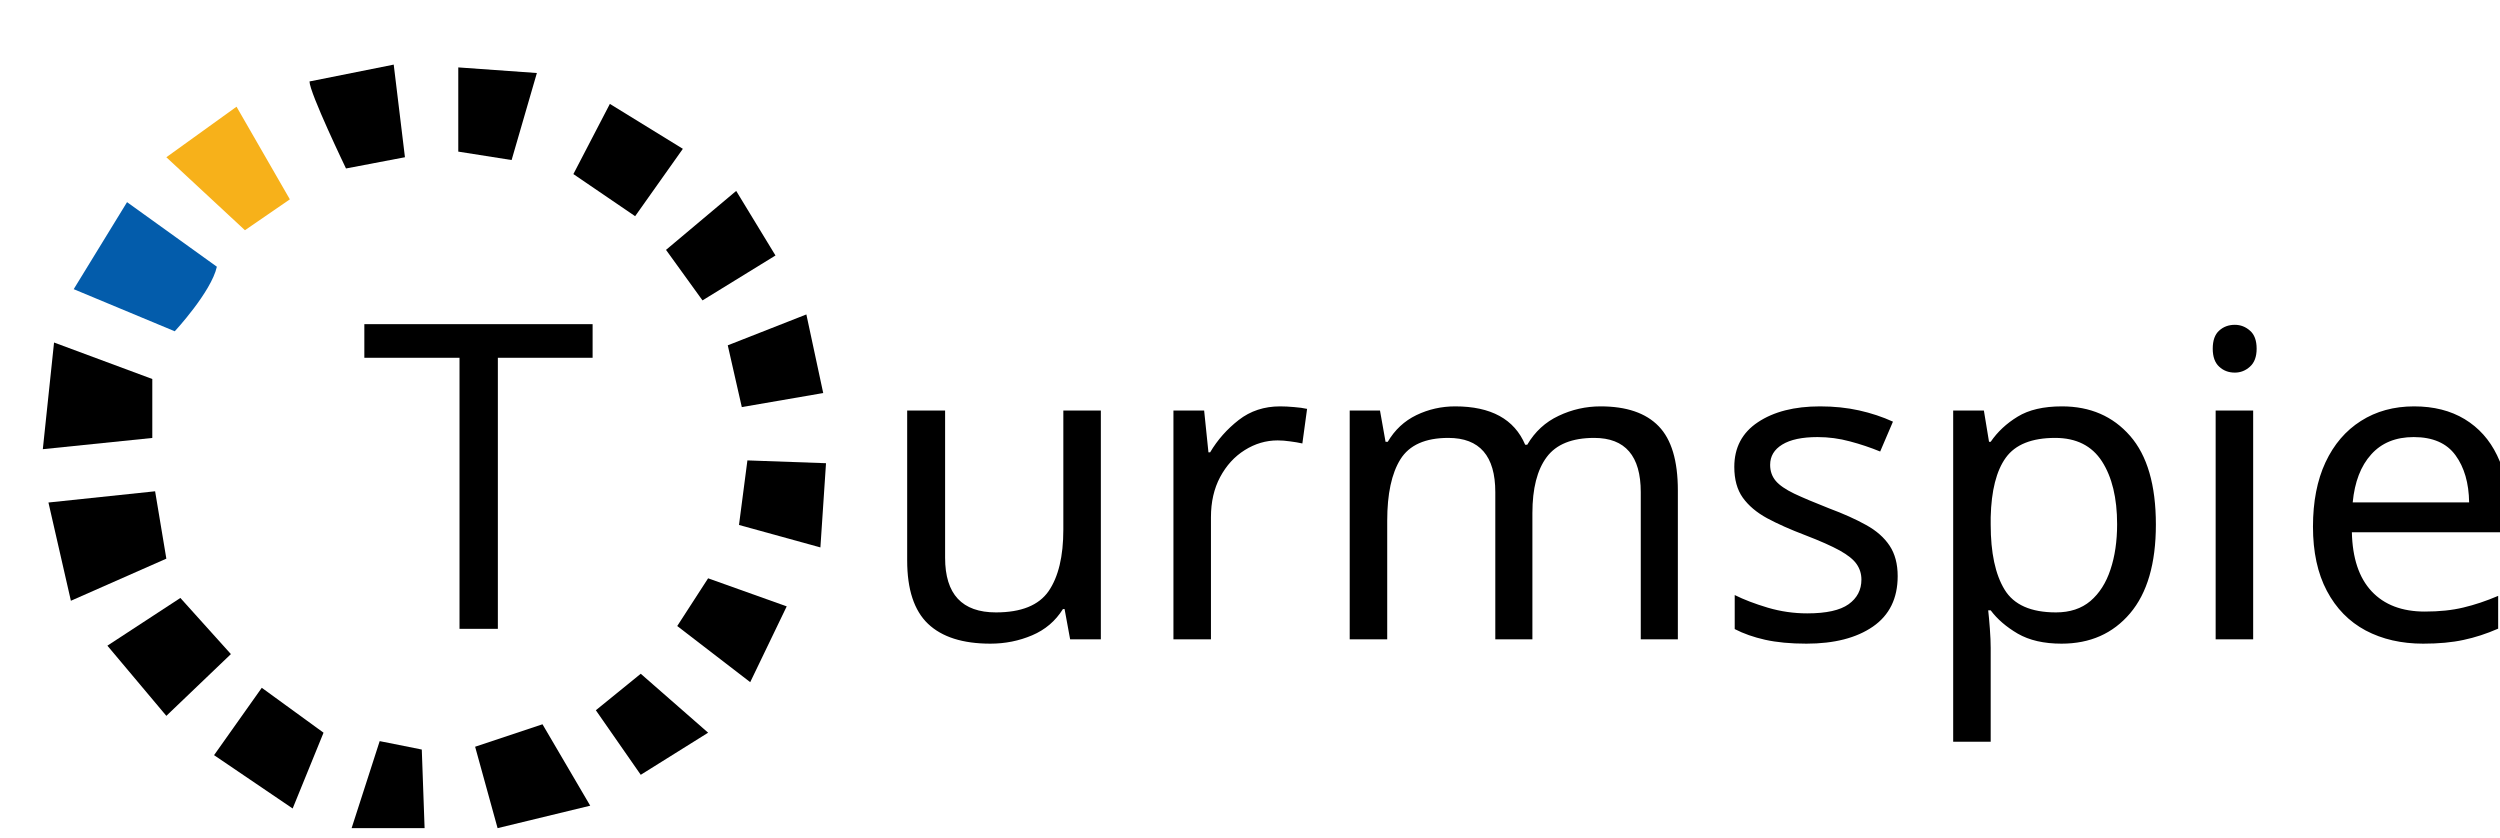
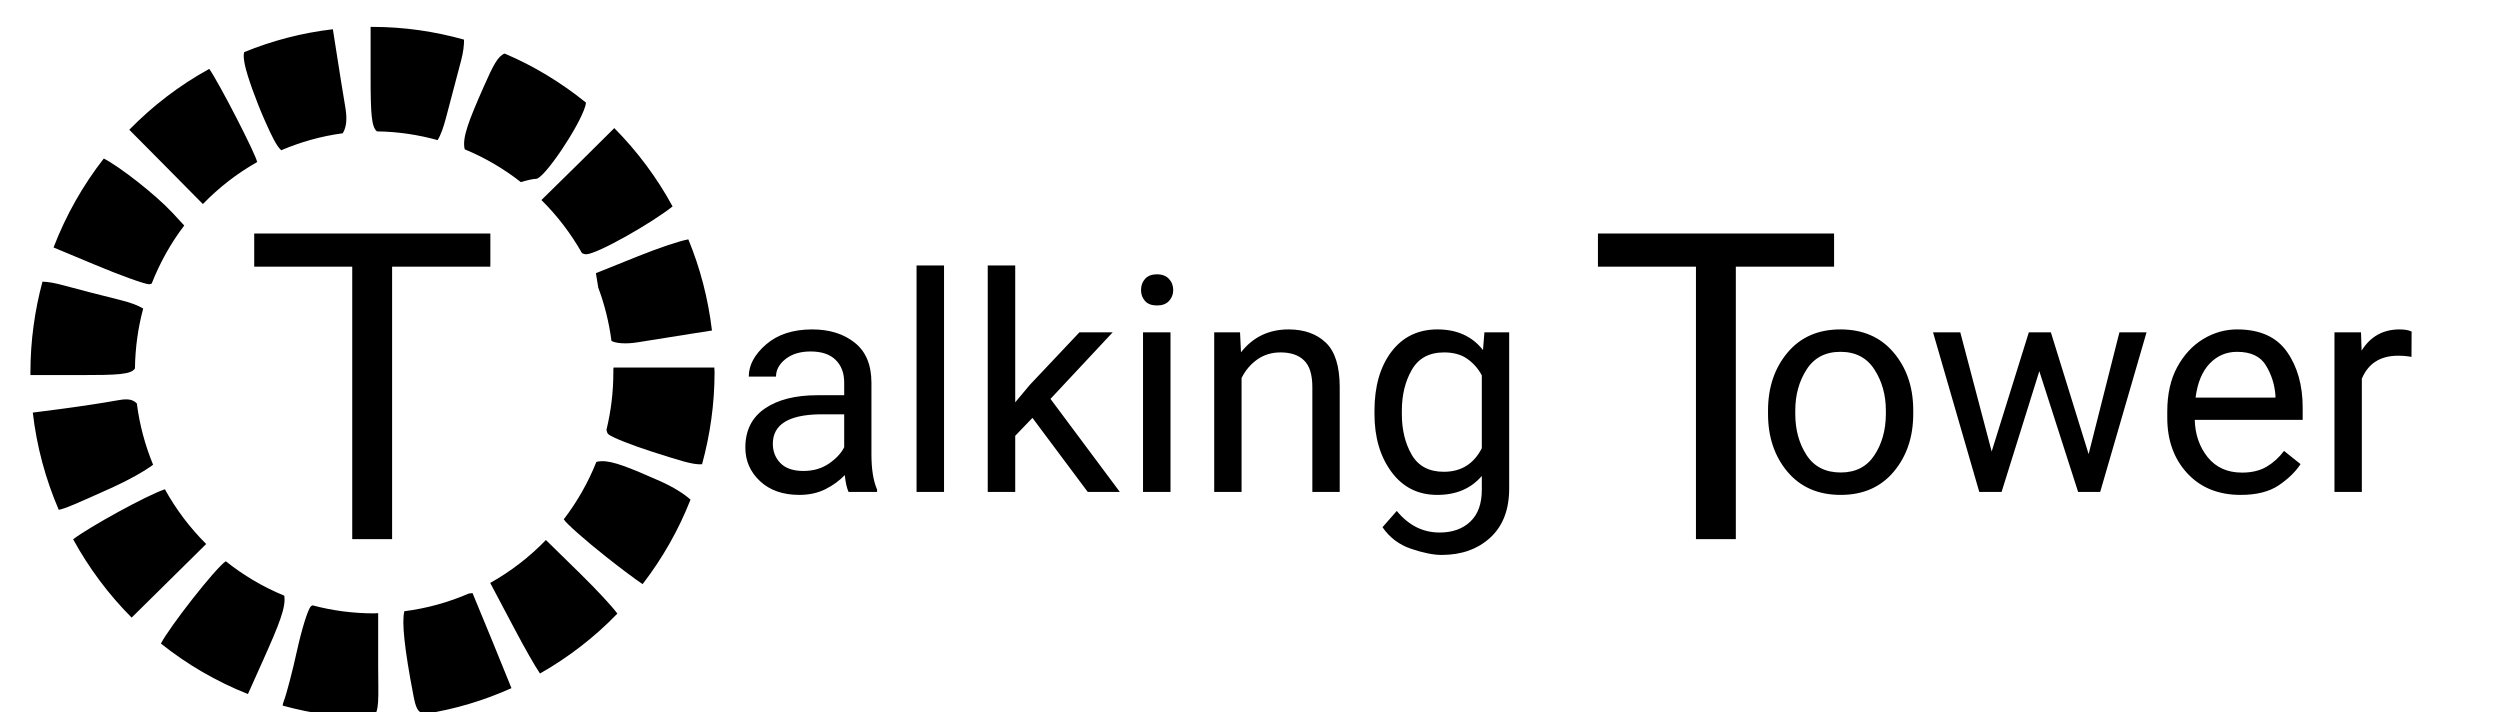
- <svg xmlns="http://www.w3.org/2000/svg" id="svg2" version="1.1" width="281.167" height="94.19">
+ <svg xmlns="http://www.w3.org/2000/svg" id="svg2" version="1.1" width="331.17" height="94.19">
  <defs id="defs6" />
-   <path style="fill:#035cab;fill-opacity:1;stroke:none" d="m 24.39,29.997 c -0.631,2.841 -4.736,7.261 -4.736,7.261 L 8.289,32.522 14.288,22.735 z" id="path2987" />
-   <path style="fill:#f7b11a;fill-opacity:1;stroke:none" d="m 18.708,17.684 8.84,8.208 5.051,-3.473 -5.998,-10.418 z" id="path2989" />
-   <path style="fill:#000000;fill-opacity:1;stroke:none" d="m 34.809,9.16 c 0,1.263 4.104,9.787 4.104,9.787 L 45.543,17.684 44.28,7.265 z" id="path2991" />
-   <path style="fill:#000000;fill-opacity:1;stroke:none" d="m 51.541,7.581 0,9.471 5.998,0.947 2.841,-9.787 z" id="path2993" />
-   <path style="fill:#000000;fill-opacity:1;stroke:none" d="m 68.59,11.685 -4.104,7.893 6.946,4.736 5.367,-7.577 z" id="path2995" />
-   <path style="fill:#000000;fill-opacity:1;stroke:none" d="m 82.797,21.472 -7.893,6.63 4.104,5.683 8.208,-5.051 z" id="path2997" />
-   <path style="fill:#000000;fill-opacity:1;stroke:none" d="m 90.689,35.364 -8.84,3.473 1.579,6.946 9.156,-1.579 z" id="path2999" />
-   <path style="fill:#000000;fill-opacity:1;stroke:none" d="m 92.899,52.096 -8.84,-0.316 -0.947,7.261 9.156,2.526 z" id="path3001" />
-   <path style="fill:#000000;fill-opacity:1;stroke:none" d="m 88.479,68.197 -8.84,-3.157 -3.473,5.367 8.208,6.314 z" id="path3003" />
-   <path style="fill:#000000;fill-opacity:1;stroke:none" d="m 79.64,82.404 -7.577,4.736 -5.051,-7.261 5.051,-4.104 z" id="path3005" />
-   <path style="fill:#000000;fill-opacity:1;stroke:none" d="m 66.38,90.613 -10.418,2.526 -2.526,-9.156 7.577,-2.526 z" id="path3007" />
-   <path style="fill:#000000;fill-opacity:1;stroke:none" d="m 47.437,84.299 0.316,8.84 -8.208,0 3.157,-9.787 z" id="path3009" />
-   <path style="fill:#000000;fill-opacity:1;stroke:none" d="m 36.387,82.404 -3.473,8.524 -8.84,-5.998 5.367,-7.577 z" id="path3011" />
-   <path style="fill:#000000;fill-opacity:1;stroke:none" d="m 20.286,67.25 5.683,6.314 -7.261,6.946 -6.63,-7.893 z" id="path3013" />
-   <path style="fill:#000000;fill-opacity:1;stroke:none" d="M 17.445,55.253 18.708,62.83 7.973,67.566 5.448,56.516 z" id="path3015" />
-   <path style="fill:#000000;fill-opacity:1;stroke:none" d="m 17.129,42.625 0,6.63 -12.313,1.263 1.263,-11.997 z" id="path3017" />
-   <text xml:space="preserve" style="font-size:10px;font-style:normal;font-weight:normal;line-height:125%;letter-spacing:0px;word-spacing:0px;fill:#000000;fill-opacity:1;stroke:none;font-family:Sans" x="40.492" y="70.723" id="text3787">
-     <tspan id="tspan3789" x="40.492" y="70.723" style="font-size:48px;font-style:normal;font-variant:normal;font-weight:normal;font-stretch:normal;font-family:stamPete;-inkscape-font-specification:stamPete">T</tspan>
+   <path style="fill:#000000" d="m 49.094,3.562 0,6.562 c 0,4.967 0.115,6.698 0.844,7.281 2.782,0.033 5.466,0.446 8.031,1.156 0.426,-0.676 0.784,-1.691 1.156,-3.125 C 59.731,13.1 60.624,9.752 61.094,7.969 61.374,6.905 61.485,5.936 61.469,5.25 57.604,4.168 53.551,3.562 49.344,3.562 c -0.083,0 -0.167,-4.538e-4 -0.25,0 z m -5,0.312 c -4.111,0.479 -8.05,1.518 -11.75,3.031 -0.117,0.429 -0.056,0.952 0.094,1.688 0.292,1.432 1.479,4.759 2.656,7.406 0.951,2.138 1.526,3.316 2.156,3.906 2.568,-1.091 5.296,-1.874 8.156,-2.25 C 45.911,16.808 45.994,15.717 45.75,14.25 45.469,12.565 44.942,9.329 44.594,7.062 l -0.5,-3.188 z m 22.75,3.219 c -0.877,0.347 -1.487,1.504 -2.688,4.219 -2.1,4.747 -2.967,6.98 -2.594,8.469 2.686,1.107 5.18,2.575 7.438,4.344 0.724,-0.221 1.612,-0.438 2.031,-0.438 1.031,0 5.691,-6.89 6.5,-9.625 0.049,-0.167 0.066,-0.316 0.094,-0.469 -3.259,-2.634 -6.876,-4.847 -10.781,-6.5 z M 27.719,9.125 c -3.922,2.155 -7.481,4.88 -10.594,8.062 l 4.562,4.594 5.188,5.25 c 2.116,-2.185 4.525,-4.058 7.188,-5.562 C 33.944,20.533 28.98,10.895 27.719,9.125 z M 81.375,16.969 77.031,21.281 71.719,26.5 c 2.105,2.074 3.906,4.437 5.375,7.031 0.208,0.107 0.391,0.156 0.531,0.156 1.474,0 8.877,-4.247 11.469,-6.344 -2.078,-3.826 -4.686,-7.314 -7.719,-10.375 z M 13.75,21 C 10.984,24.54 8.736,28.508 7.094,32.781 L 12.406,35 c 3.403,1.43 6.711,2.628 7.344,2.656 0.093,0.004 0.219,-0.033 0.344,-0.094 1.09,-2.767 2.539,-5.364 4.312,-7.688 l -1.562,-1.688 C 20.584,25.757 15.82,22.051 13.75,21 z m 77.375,10.719 c -1.143,0.211 -3.9,1.136 -6.594,2.219 l -5.594,2.25 0.312,1.906 c 0.837,2.243 1.432,4.612 1.75,7.062 0.595,0.347 2.009,0.431 3.469,0.188 1.725,-0.288 4.983,-0.808 7.25,-1.156 l 2.594,-0.406 c -0.504,-4.225 -1.561,-8.273 -3.125,-12.062 -0.025,0.004 -0.035,-0.005 -0.062,0 z m -85.5,5.594 c -1.027,3.826 -1.594,7.845 -1.594,12 0,0.126 -0.001,0.249 0,0.375 l 6.5,0 c 5.121,0 6.815,-0.083 7.344,-0.875 0.043,-2.743 0.406,-5.404 1.094,-7.938 -0.674,-0.418 -1.673,-0.799 -3.125,-1.156 -2.337,-0.576 -5.713,-1.444 -7.5,-1.938 C 7.286,37.489 6.309,37.321 5.625,37.312 z M 81.281,48.688 81.25,48.906 c 0.002,0.137 0,0.269 0,0.406 0,2.62 -0.315,5.157 -0.906,7.594 0.001,0.008 -0.001,0.023 0,0.031 0.044,0.288 0.128,0.469 0.219,0.562 0.363,0.375 2.989,1.435 5.844,2.344 3.412,1.086 5.38,1.76 6.594,1.656 1.059,-3.882 1.656,-7.966 1.656,-12.188 0,-0.211 -0.028,-0.415 -0.031,-0.625 l -5.875,0 -7.469,0 z M 16.875,52.906 c -0.41,-0.02 -0.895,0.043 -1.5,0.156 -1.521,0.285 -4.852,0.79 -7.406,1.125 l -3.625,0.469 c 0.521,4.53 1.705,8.847 3.438,12.875 C 8.603,67.399 10.295,66.637 14.5,64.75 c 2.506,-1.124 4.667,-2.35 5.781,-3.188 -1.057,-2.56 -1.793,-5.279 -2.156,-8.125 -0.357,-0.343 -0.733,-0.506 -1.25,-0.531 z m 62.781,8.188 C 79.424,61.104 79.201,61.13 79,61.188 c -1.091,2.741 -2.549,5.29 -4.312,7.594 0.004,0.008 -0.004,0.024 0,0.031 0.329,0.533 2.842,2.763 5.594,4.938 2.052,1.622 3.92,3.022 4.844,3.625 2.606,-3.386 4.753,-7.138 6.344,-11.188 -0.802,-0.744 -2.306,-1.692 -4.062,-2.469 -4.079,-1.804 -6.276,-2.689 -7.75,-2.625 z m -57.812,3.719 c -2.311,0.751 -10.021,4.993 -12.156,6.625 2.093,3.82 4.705,7.322 7.75,10.375 l 4.75,-4.688 5.125,-5.062 c -2.144,-2.129 -3.994,-4.581 -5.469,-7.25 z m 50.469,6.719 c -2.16,2.244 -4.643,4.157 -7.375,5.688 l 3.125,5.906 c 1.464,2.773 2.812,5.136 3.469,6.094 3.785,-2.154 7.239,-4.818 10.25,-7.938 -0.728,-0.989 -2.667,-3.08 -4.938,-5.312 l -4.531,-4.438 z m -42.406,2.812 c -1.46,1.016 -7.431,8.678 -8.594,10.906 3.471,2.767 7.347,5.032 11.531,6.688 L 34.875,87.406 c 2.101,-4.7 3.031,-6.984 2.781,-8.5 -2.811,-1.148 -5.408,-2.694 -7.75,-4.562 z m 32.688,4.219 -0.5,0.062 c -2.672,1.159 -5.539,1.964 -8.531,2.344 -0.36,1.377 0.004,4.939 1.188,11.094 0.317,1.649 0.547,2.345 1.5,2.5 0.021,0.003 0.041,-0.003 0.062,0 4.014,-0.626 7.844,-1.79 11.438,-3.406 l -2.438,-6 -2.719,-6.594 z m -21.188,1.625 c -0.103,0.046 -0.199,0.098 -0.25,0.156 -0.405,0.47 -1.209,3.094 -1.812,5.844 -0.604,2.75 -1.391,5.759 -1.75,6.688 -0.088,0.228 -0.138,0.416 -0.156,0.594 3.781,1.04 7.738,1.619 11.844,1.625 1.05,-0.714 0.812,-2.585 0.812,-6.812 l 0,-7.062 c -0.178,0.003 -0.352,0.031 -0.531,0.031 -2.815,0 -5.558,-0.369 -8.156,-1.062 z" id="path3115" />
+   <text xml:space="preserve" style="font-size:56.956px;font-style:normal;font-variant:normal;font-weight:normal;font-stretch:normal;line-height:125%;letter-spacing:0px;word-spacing:0px;fill:#000000;fill-opacity:1;stroke:none;font-family:Roboto;-inkscape-font-specification:Roboto" x="32.287" y="71.419" id="text3128">
+     <tspan id="tspan3130" x="32.287" y="71.419">T</tspan>
  </text>
-   <text xml:space="preserve" style="font-size:10px;font-style:normal;font-weight:normal;line-height:125%;letter-spacing:0px;word-spacing:0px;fill:#000000;fill-opacity:1;stroke:none;font-family:Sans" x="98.23" y="71.904" id="text3787-9">
-     <tspan id="tspan3789-7" x="98.23" y="71.904" style="font-size:48px;font-style:normal;font-variant:normal;font-weight:normal;font-stretch:normal;font-family:stamPete;-inkscape-font-specification:stamPete">urmspiele</tspan>
+   <text id="text3132" y="65.169" x="96.611" style="font-size:40px;font-style:normal;font-variant:normal;font-weight:normal;font-stretch:normal;line-height:125%;letter-spacing:0px;word-spacing:0px;fill:#000000;fill-opacity:1;stroke:none;font-family:Roboto;-inkscape-font-specification:Roboto" xml:space="preserve">
+     <tspan y="65.169" x="96.611" id="tspan3134">alking   ower</tspan>
+   </text>
+   <text id="text3136" y="71.419" x="210.287" style="font-size:56.956px;font-style:normal;font-variant:normal;font-weight:normal;font-stretch:normal;line-height:125%;letter-spacing:0px;word-spacing:0px;fill:#000000;fill-opacity:1;stroke:none;font-family:Roboto;-inkscape-font-specification:Roboto" xml:space="preserve">
+     <tspan y="71.419" x="210.287" id="tspan3138">T</tspan>
  </text>
</svg>
